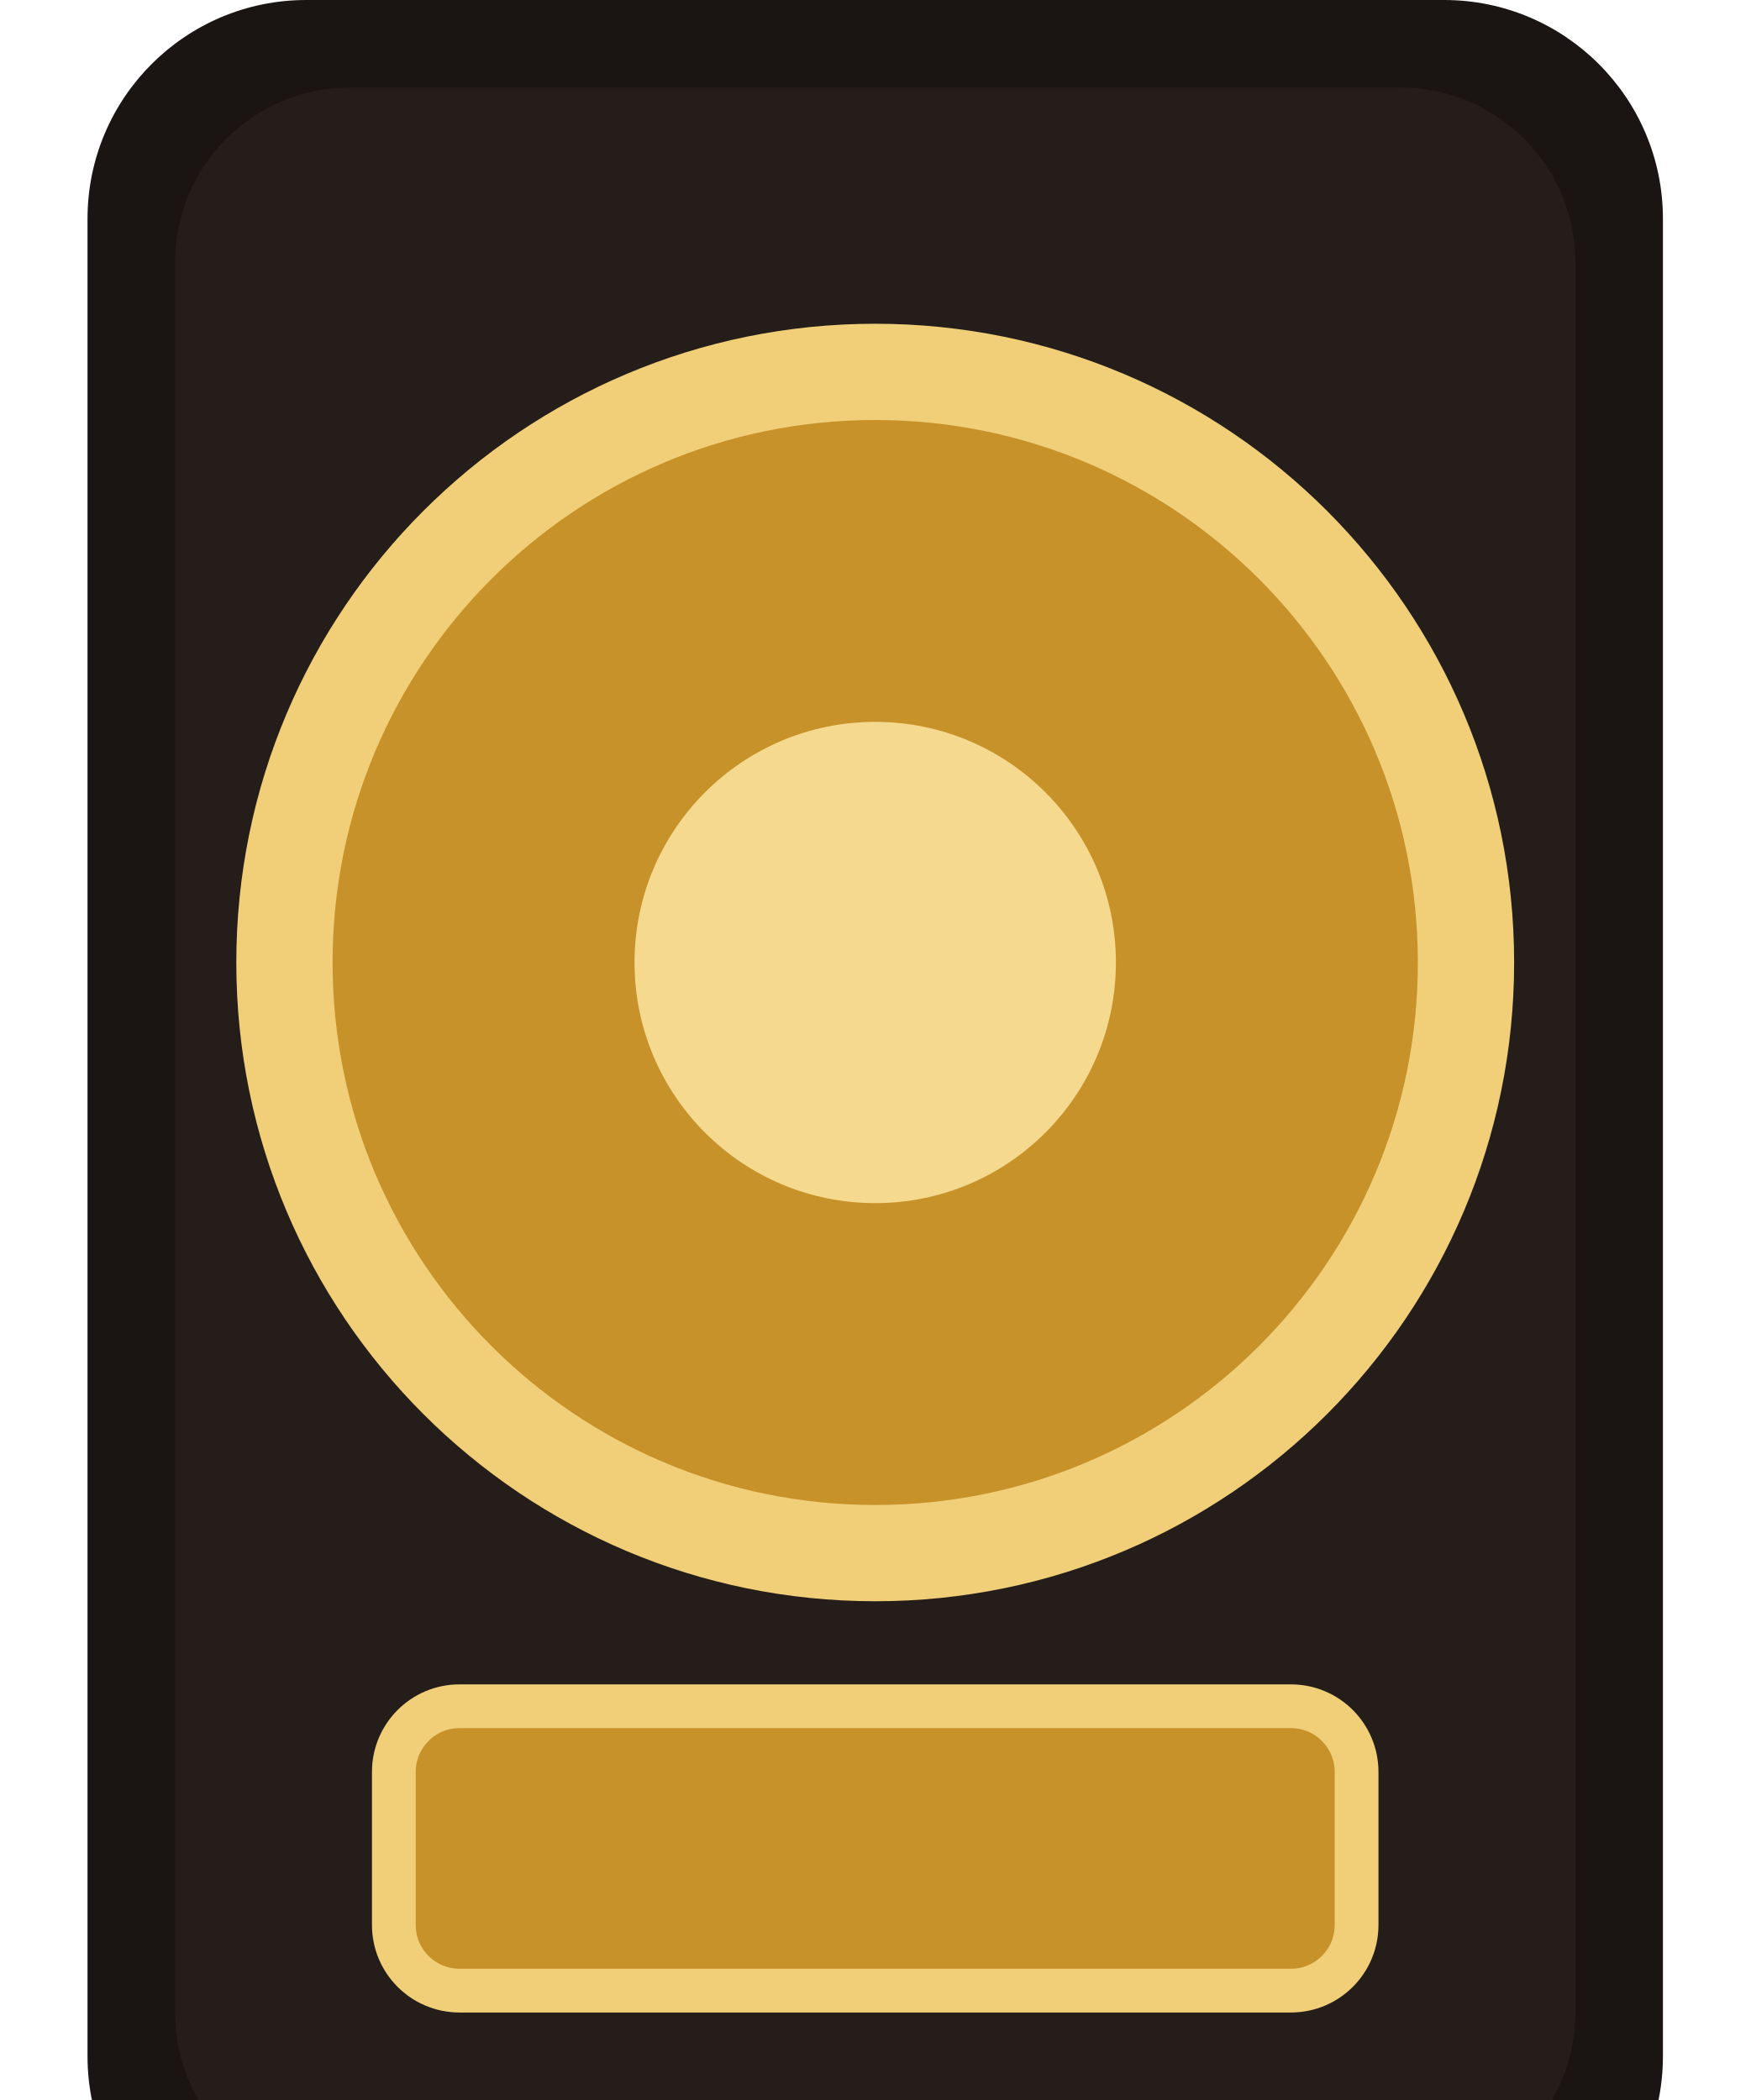
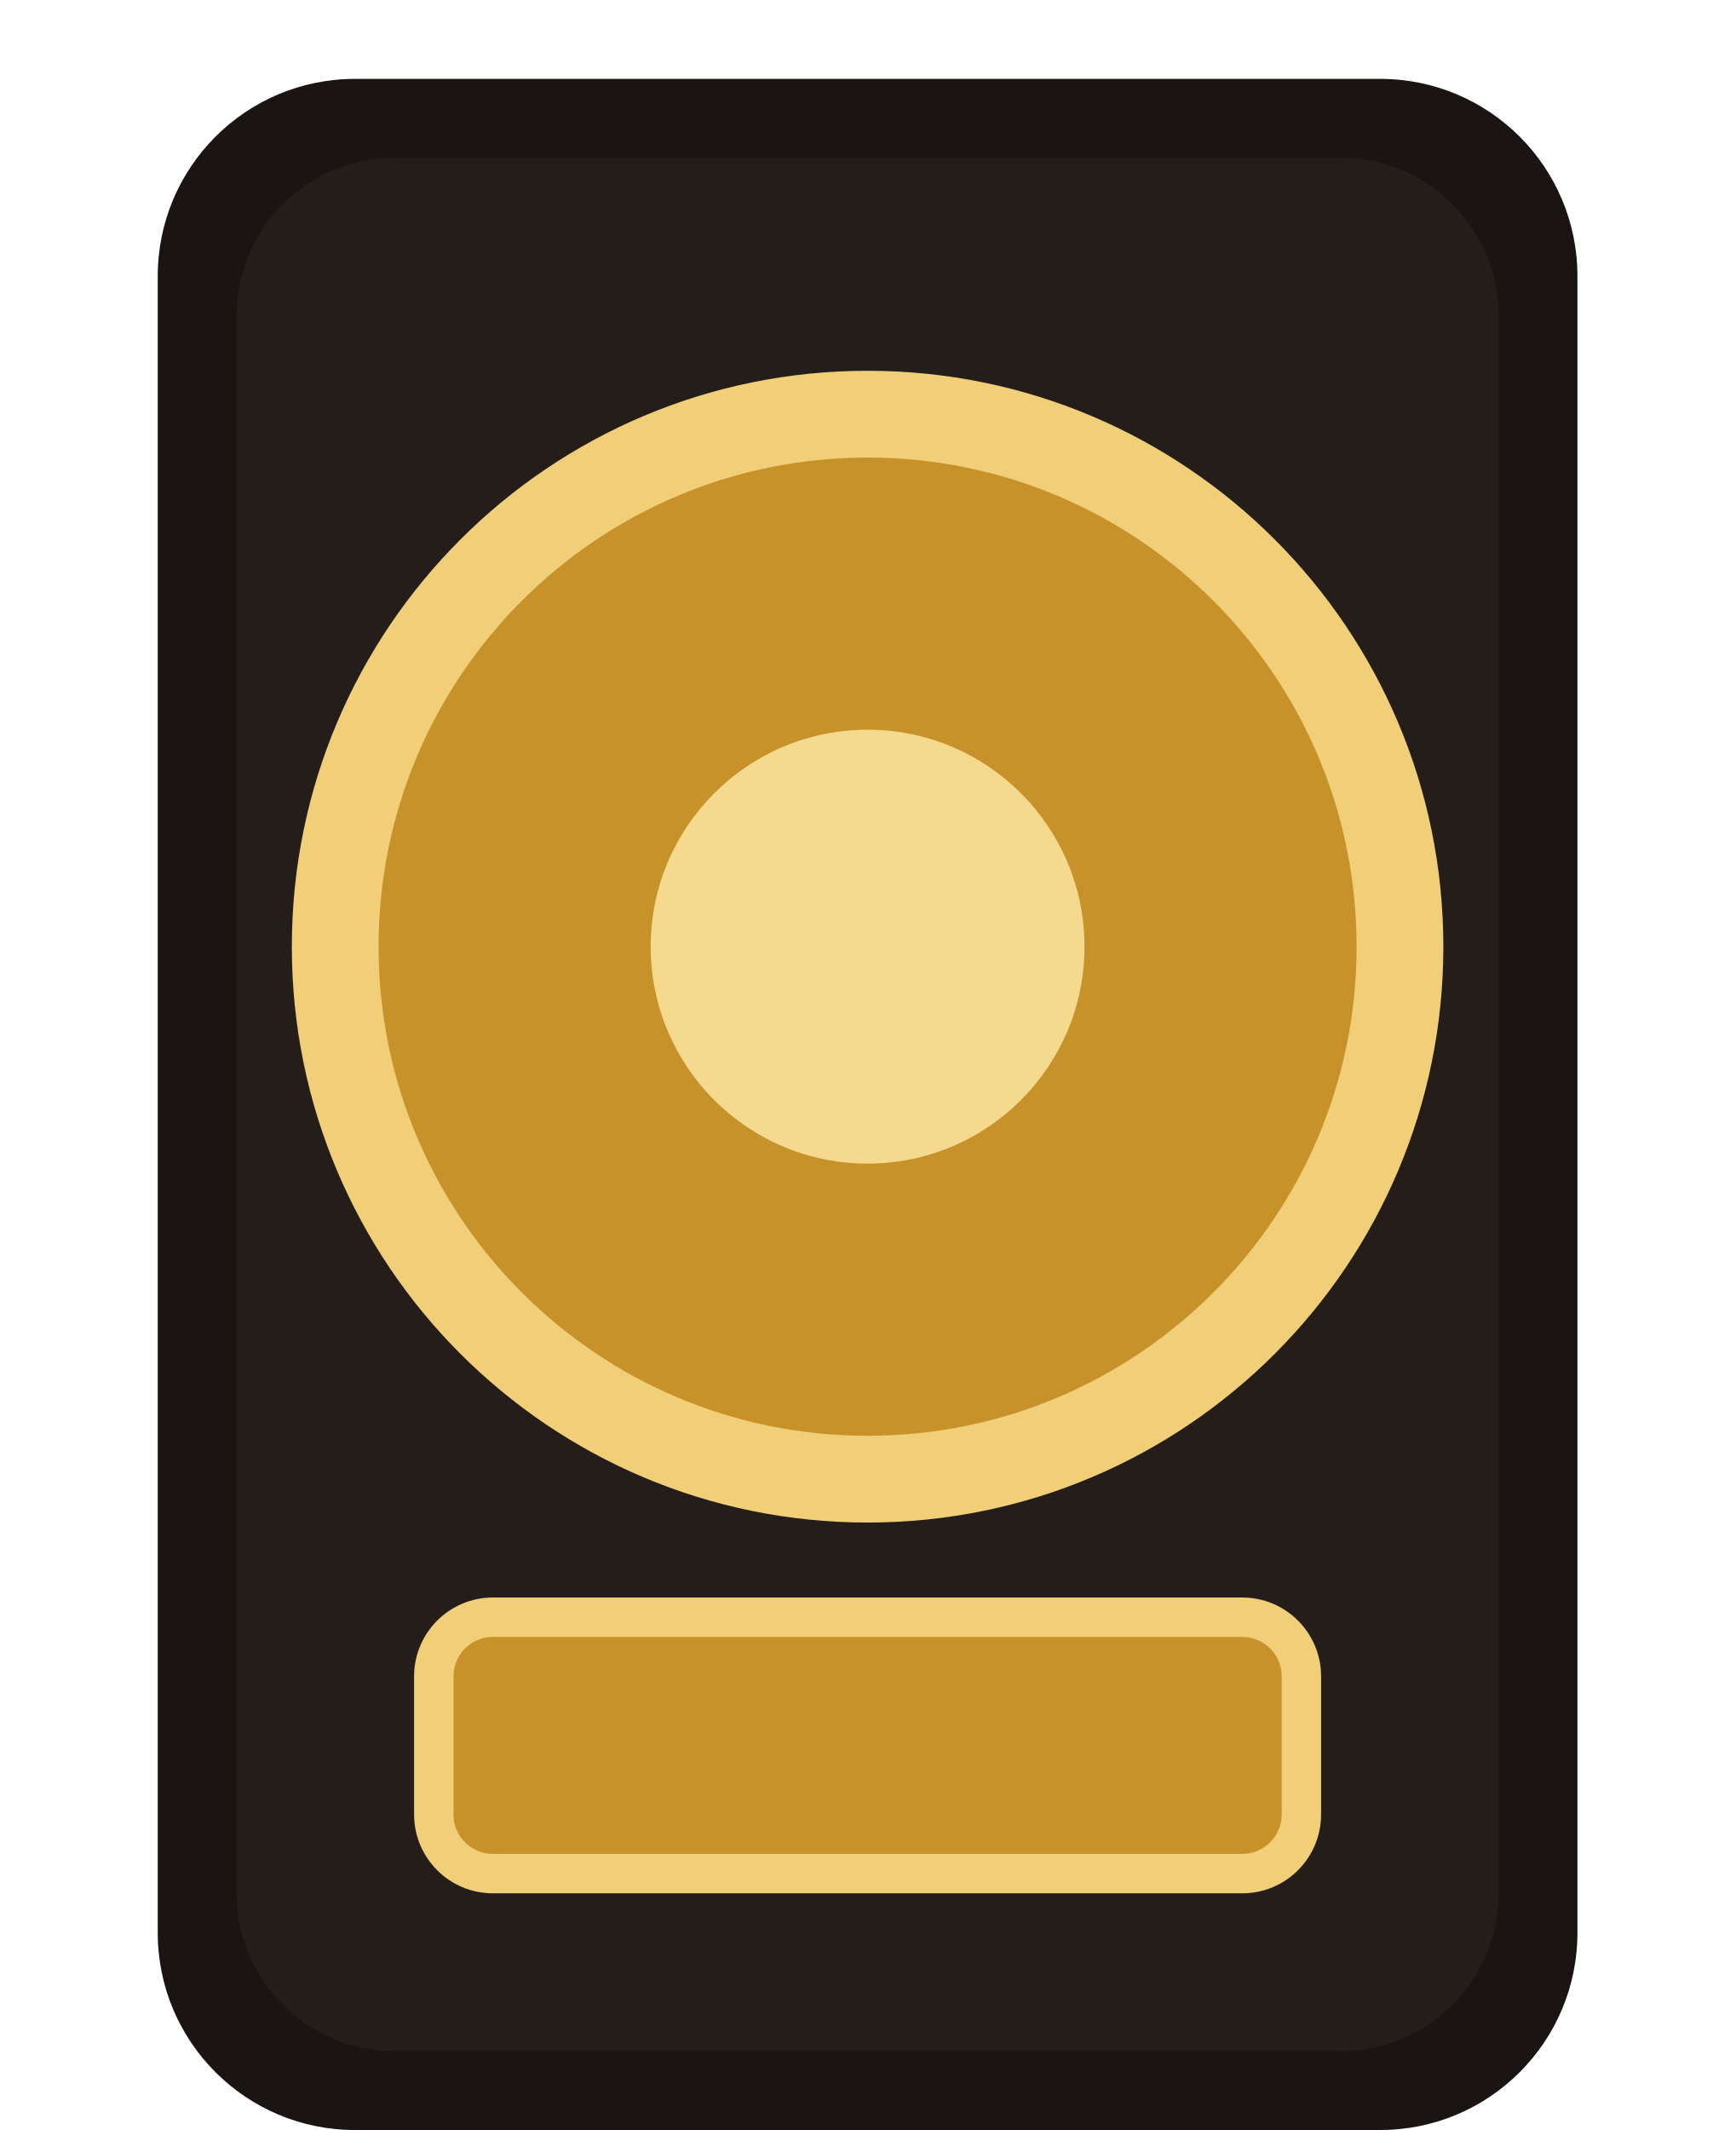
- <svg xmlns="http://www.w3.org/2000/svg" viewBox="6 3 20 24">
+ <svg xmlns="http://www.w3.org/2000/svg" viewBox="5 2 22 27">
  <rect x="7" y="3" width="18" height="26" rx="2.5" fill="#1a1512" />
  <rect x="8" y="4" width="16" height="24" rx="2" fill="#241d19" />
  <circle cx="16" cy="14" r="6.75" fill="#c8922a" />
  <circle cx="16" cy="14" r="6.75" fill="none" stroke="#f0cf78" stroke-width="1.1" />
  <circle cx="16" cy="14" r="2.75" fill="#f4d98f" />
  <rect x="10.5" y="22.5" width="11" height="3.25" rx="0.75" fill="#c8922a" />
  <rect x="10.5" y="22.5" width="11" height="3.25" rx="0.75" fill="none" stroke="#f0cf78" stroke-width="0.5" />
</svg>
